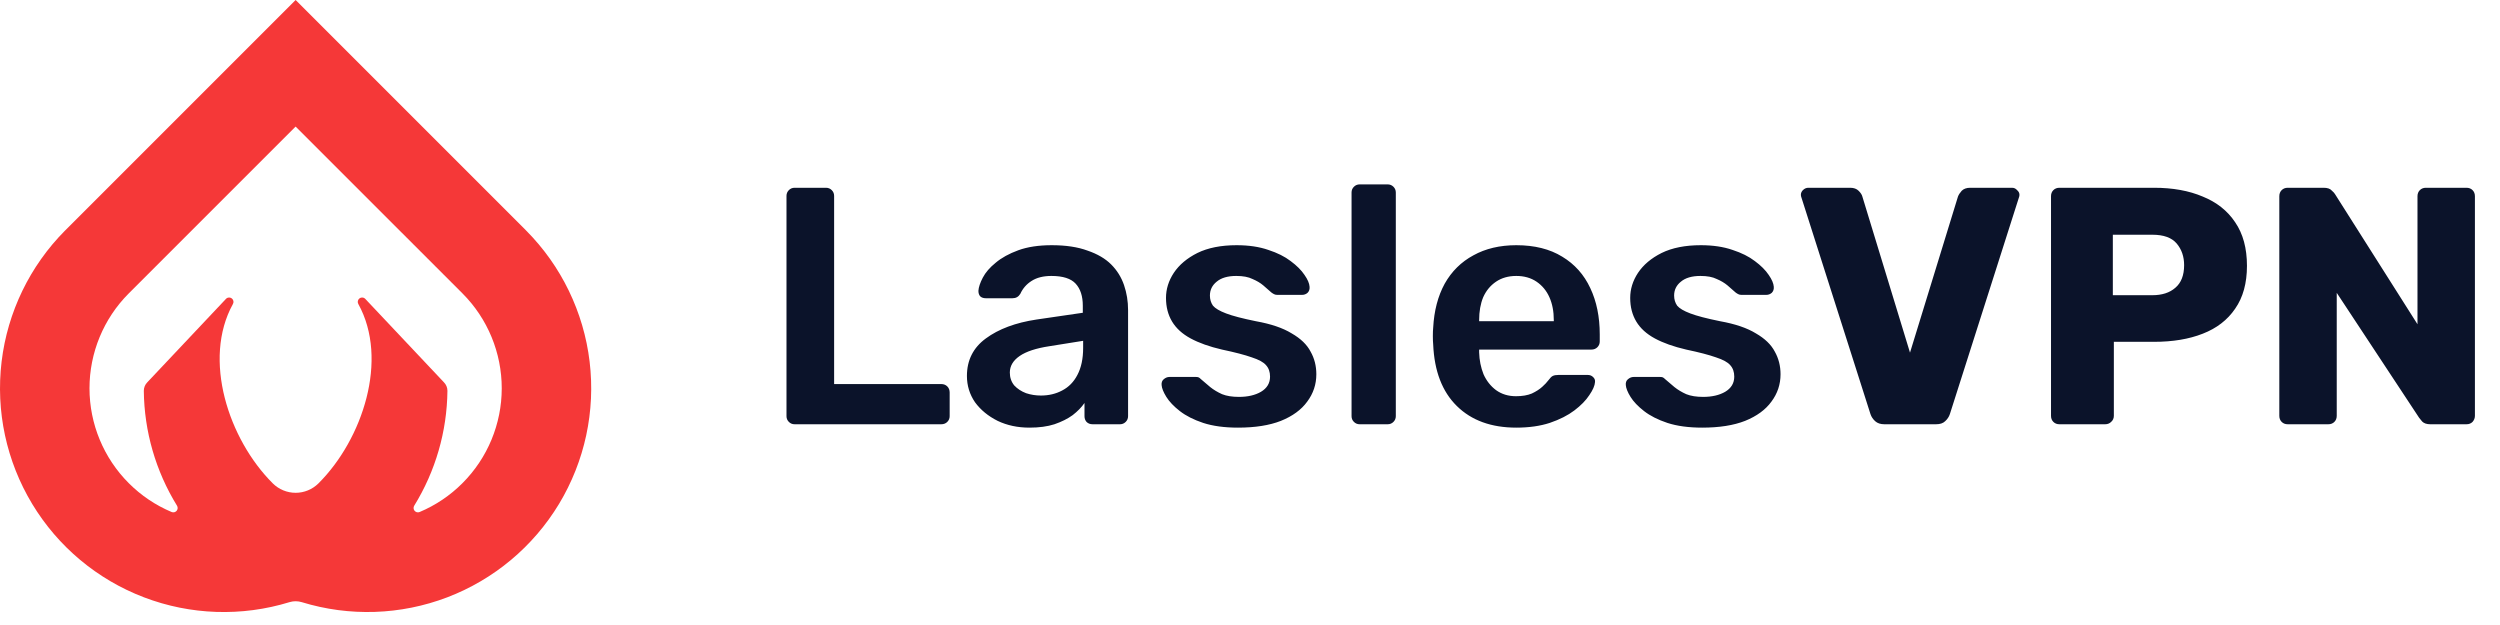
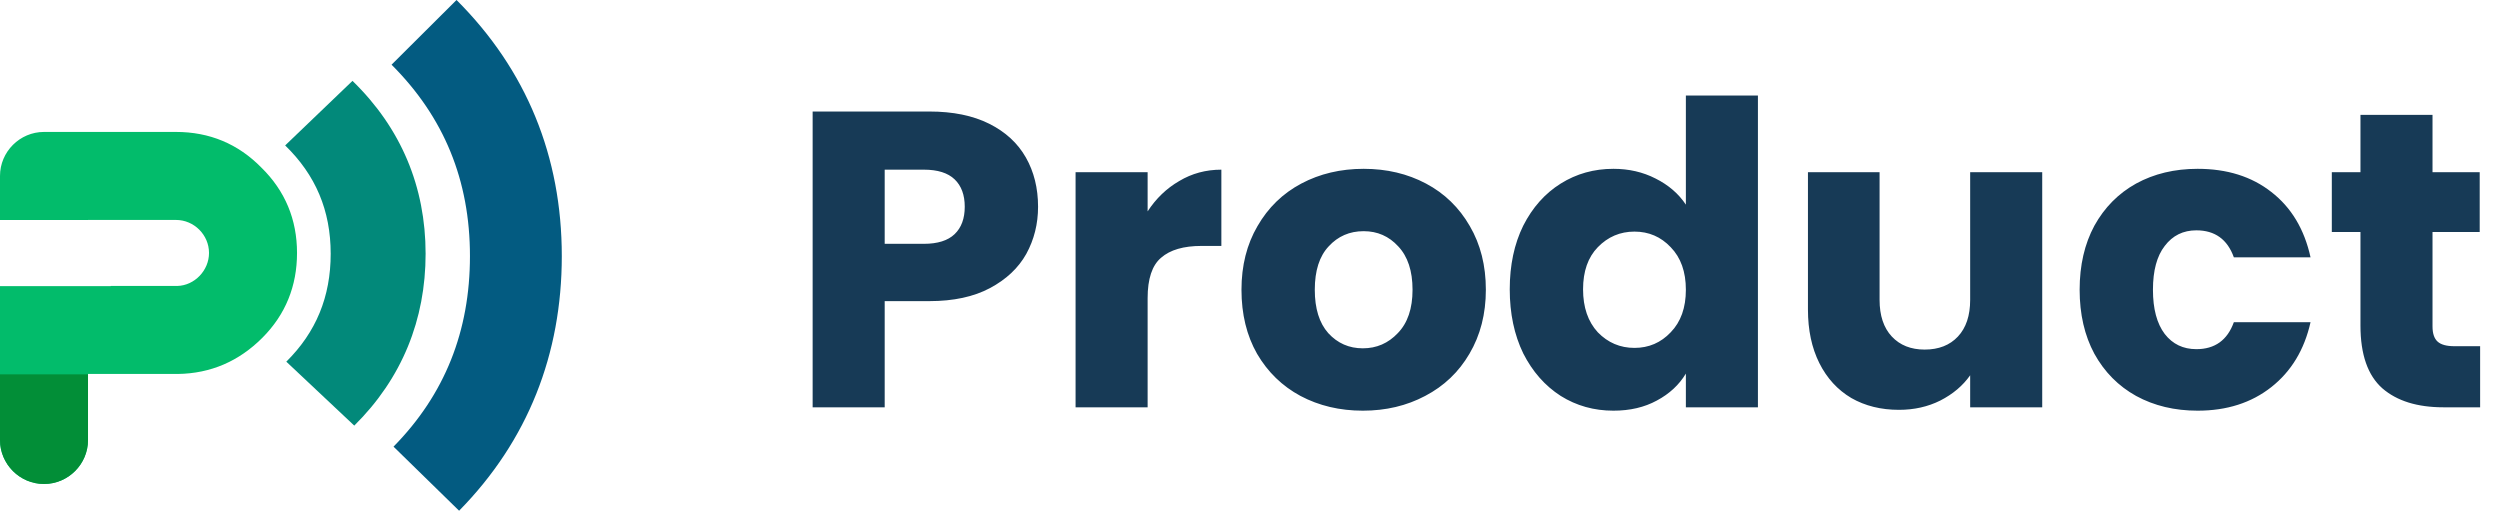
- <svg xmlns="http://www.w3.org/2000/svg" width="148" height="37" viewBox="0 0 148 37" fill="none">
-   <path d="M47.04 25.116C46.907 25.116 46.793 25.07 46.7 24.976C46.607 24.883 46.56 24.77 46.56 24.636V11.596C46.56 11.463 46.607 11.35 46.7 11.256C46.793 11.163 46.907 11.116 47.04 11.116H48.9C49.033 11.116 49.147 11.163 49.24 11.256C49.333 11.35 49.38 11.463 49.38 11.596V22.736H55.72C55.867 22.736 55.987 22.783 56.08 22.876C56.173 22.97 56.22 23.09 56.22 23.236V24.636C56.22 24.77 56.173 24.883 56.08 24.976C55.987 25.07 55.867 25.116 55.72 25.116H47.04ZM60.942 25.316C60.248 25.316 59.622 25.183 59.062 24.916C58.502 24.636 58.055 24.27 57.722 23.816C57.402 23.349 57.242 22.829 57.242 22.256C57.242 21.323 57.615 20.583 58.362 20.036C59.122 19.476 60.122 19.103 61.362 18.916L64.102 18.516V18.096C64.102 17.536 63.962 17.103 63.682 16.796C63.402 16.489 62.922 16.336 62.242 16.336C61.762 16.336 61.368 16.436 61.062 16.636C60.768 16.823 60.548 17.076 60.402 17.396C60.295 17.57 60.142 17.656 59.942 17.656H58.362C58.215 17.656 58.102 17.616 58.022 17.536C57.955 17.456 57.922 17.349 57.922 17.216C57.935 17.003 58.022 16.743 58.182 16.436C58.342 16.13 58.595 15.836 58.942 15.556C59.288 15.263 59.735 15.016 60.282 14.816C60.828 14.616 61.488 14.516 62.262 14.516C63.102 14.516 63.808 14.623 64.382 14.836C64.968 15.036 65.435 15.309 65.782 15.656C66.128 16.003 66.382 16.41 66.542 16.876C66.702 17.343 66.782 17.836 66.782 18.356V24.636C66.782 24.77 66.735 24.883 66.642 24.976C66.548 25.07 66.435 25.116 66.302 25.116H64.682C64.535 25.116 64.415 25.07 64.322 24.976C64.242 24.883 64.202 24.77 64.202 24.636V23.856C64.028 24.11 63.795 24.349 63.502 24.576C63.208 24.79 62.848 24.97 62.422 25.116C62.008 25.25 61.515 25.316 60.942 25.316ZM61.622 23.416C62.088 23.416 62.508 23.316 62.882 23.116C63.268 22.916 63.568 22.61 63.782 22.196C64.008 21.77 64.122 21.236 64.122 20.596V20.176L62.122 20.496C61.335 20.616 60.748 20.809 60.362 21.076C59.975 21.343 59.782 21.669 59.782 22.056C59.782 22.349 59.868 22.603 60.042 22.816C60.228 23.016 60.462 23.169 60.742 23.276C61.022 23.369 61.315 23.416 61.622 23.416ZM73.287 25.316C72.487 25.316 71.801 25.223 71.227 25.036C70.667 24.849 70.207 24.616 69.847 24.336C69.487 24.056 69.221 23.776 69.047 23.496C68.874 23.216 68.781 22.983 68.767 22.796C68.754 22.649 68.794 22.536 68.887 22.456C68.994 22.363 69.107 22.316 69.227 22.316H70.807C70.861 22.316 70.907 22.323 70.947 22.336C70.987 22.349 71.041 22.39 71.107 22.456C71.281 22.603 71.461 22.756 71.647 22.916C71.847 23.076 72.081 23.216 72.347 23.336C72.614 23.443 72.947 23.496 73.347 23.496C73.867 23.496 74.301 23.396 74.647 23.196C75.007 22.983 75.187 22.683 75.187 22.296C75.187 22.016 75.107 21.79 74.947 21.616C74.801 21.443 74.521 21.29 74.107 21.156C73.694 21.009 73.107 20.856 72.347 20.696C71.601 20.523 70.981 20.303 70.487 20.036C69.994 19.77 69.627 19.436 69.387 19.036C69.147 18.636 69.027 18.169 69.027 17.636C69.027 17.116 69.181 16.623 69.487 16.156C69.807 15.676 70.274 15.283 70.887 14.976C71.514 14.669 72.287 14.516 73.207 14.516C73.927 14.516 74.554 14.61 75.087 14.796C75.621 14.97 76.061 15.19 76.407 15.456C76.767 15.723 77.041 15.996 77.227 16.276C77.414 16.543 77.514 16.776 77.527 16.976C77.541 17.123 77.501 17.243 77.407 17.336C77.314 17.416 77.207 17.456 77.087 17.456H75.607C75.541 17.456 75.481 17.443 75.427 17.416C75.374 17.39 75.321 17.356 75.267 17.316C75.121 17.183 74.961 17.043 74.787 16.896C74.614 16.75 74.401 16.623 74.147 16.516C73.907 16.396 73.587 16.336 73.187 16.336C72.681 16.336 72.294 16.45 72.027 16.676C71.761 16.89 71.627 17.163 71.627 17.496C71.627 17.723 71.687 17.923 71.807 18.096C71.941 18.256 72.201 18.41 72.587 18.556C72.974 18.703 73.561 18.856 74.347 19.016C75.241 19.176 75.947 19.416 76.467 19.736C77.001 20.043 77.374 20.403 77.587 20.816C77.814 21.216 77.927 21.663 77.927 22.156C77.927 22.756 77.747 23.296 77.387 23.776C77.041 24.256 76.521 24.636 75.827 24.916C75.147 25.183 74.301 25.316 73.287 25.316ZM80.492 25.116C80.359 25.116 80.245 25.07 80.152 24.976C80.058 24.883 80.012 24.77 80.012 24.636V11.396C80.012 11.263 80.058 11.149 80.152 11.056C80.245 10.963 80.359 10.916 80.492 10.916H82.152C82.285 10.916 82.398 10.963 82.492 11.056C82.585 11.149 82.632 11.263 82.632 11.396V24.636C82.632 24.77 82.585 24.883 82.492 24.976C82.398 25.07 82.285 25.116 82.152 25.116H80.492ZM89.765 25.316C88.285 25.316 87.112 24.89 86.245 24.036C85.378 23.183 84.912 21.97 84.845 20.396C84.832 20.263 84.825 20.096 84.825 19.896C84.825 19.683 84.832 19.516 84.845 19.396C84.898 18.396 85.125 17.529 85.525 16.796C85.938 16.063 86.505 15.503 87.225 15.116C87.945 14.716 88.791 14.516 89.765 14.516C90.845 14.516 91.751 14.743 92.485 15.196C93.218 15.636 93.772 16.256 94.145 17.056C94.518 17.843 94.705 18.756 94.705 19.796V20.216C94.705 20.349 94.658 20.463 94.565 20.556C94.472 20.649 94.352 20.696 94.205 20.696H87.565C87.565 20.696 87.565 20.716 87.565 20.756C87.565 20.796 87.565 20.829 87.565 20.856C87.578 21.323 87.665 21.756 87.825 22.156C87.998 22.543 88.245 22.856 88.565 23.096C88.898 23.336 89.291 23.456 89.745 23.456C90.118 23.456 90.431 23.403 90.685 23.296C90.938 23.176 91.145 23.043 91.305 22.896C91.465 22.75 91.578 22.63 91.645 22.536C91.765 22.376 91.858 22.283 91.925 22.256C92.005 22.216 92.118 22.196 92.265 22.196H93.985C94.118 22.196 94.225 22.236 94.305 22.316C94.398 22.396 94.438 22.496 94.425 22.616C94.412 22.829 94.298 23.09 94.085 23.396C93.885 23.703 93.591 24.003 93.205 24.296C92.818 24.59 92.332 24.836 91.745 25.036C91.171 25.223 90.511 25.316 89.765 25.316ZM87.565 19.016H91.985V18.956C91.985 18.436 91.898 17.983 91.725 17.596C91.552 17.209 91.298 16.903 90.965 16.676C90.632 16.45 90.231 16.336 89.765 16.336C89.298 16.336 88.898 16.45 88.565 16.676C88.231 16.903 87.978 17.209 87.805 17.596C87.645 17.983 87.565 18.436 87.565 18.956V19.016ZM100.768 25.316C99.968 25.316 99.281 25.223 98.708 25.036C98.148 24.849 97.688 24.616 97.328 24.336C96.968 24.056 96.701 23.776 96.528 23.496C96.355 23.216 96.261 22.983 96.248 22.796C96.234 22.649 96.275 22.536 96.368 22.456C96.475 22.363 96.588 22.316 96.708 22.316H98.288C98.341 22.316 98.388 22.323 98.428 22.336C98.468 22.349 98.521 22.39 98.588 22.456C98.761 22.603 98.941 22.756 99.128 22.916C99.328 23.076 99.561 23.216 99.828 23.336C100.094 23.443 100.428 23.496 100.828 23.496C101.348 23.496 101.781 23.396 102.128 23.196C102.488 22.983 102.668 22.683 102.668 22.296C102.668 22.016 102.588 21.79 102.428 21.616C102.281 21.443 102.001 21.29 101.588 21.156C101.174 21.009 100.588 20.856 99.828 20.696C99.081 20.523 98.461 20.303 97.968 20.036C97.475 19.77 97.108 19.436 96.868 19.036C96.628 18.636 96.508 18.169 96.508 17.636C96.508 17.116 96.661 16.623 96.968 16.156C97.288 15.676 97.754 15.283 98.368 14.976C98.995 14.669 99.768 14.516 100.688 14.516C101.408 14.516 102.034 14.61 102.568 14.796C103.101 14.97 103.541 15.19 103.888 15.456C104.248 15.723 104.521 15.996 104.708 16.276C104.894 16.543 104.994 16.776 105.008 16.976C105.021 17.123 104.981 17.243 104.888 17.336C104.794 17.416 104.688 17.456 104.568 17.456H103.088C103.021 17.456 102.961 17.443 102.908 17.416C102.854 17.39 102.801 17.356 102.748 17.316C102.601 17.183 102.441 17.043 102.268 16.896C102.094 16.75 101.881 16.623 101.628 16.516C101.388 16.396 101.068 16.336 100.668 16.336C100.161 16.336 99.775 16.45 99.508 16.676C99.241 16.89 99.108 17.163 99.108 17.496C99.108 17.723 99.168 17.923 99.288 18.096C99.421 18.256 99.681 18.41 100.068 18.556C100.454 18.703 101.041 18.856 101.828 19.016C102.721 19.176 103.428 19.416 103.948 19.736C104.481 20.043 104.854 20.403 105.068 20.816C105.294 21.216 105.408 21.663 105.408 22.156C105.408 22.756 105.228 23.296 104.868 23.776C104.521 24.256 104.001 24.636 103.308 24.916C102.628 25.183 101.781 25.316 100.768 25.316ZM111.552 25.116C111.326 25.116 111.146 25.056 111.012 24.936C110.879 24.816 110.786 24.676 110.732 24.516L106.652 11.716C106.626 11.649 106.612 11.589 106.612 11.536C106.612 11.43 106.652 11.336 106.732 11.256C106.826 11.163 106.932 11.116 107.052 11.116H109.532C109.746 11.116 109.912 11.176 110.032 11.296C110.152 11.416 110.226 11.53 110.252 11.636L113.072 20.876L115.912 11.636C115.952 11.53 116.026 11.416 116.132 11.296C116.252 11.176 116.419 11.116 116.632 11.116H119.112C119.232 11.116 119.332 11.163 119.412 11.256C119.506 11.336 119.552 11.43 119.552 11.536C119.552 11.589 119.539 11.649 119.512 11.716L115.432 24.516C115.379 24.676 115.286 24.816 115.152 24.936C115.032 25.056 114.852 25.116 114.612 25.116H111.552ZM121.92 25.116C121.773 25.116 121.653 25.07 121.56 24.976C121.466 24.883 121.42 24.763 121.42 24.616V11.616C121.42 11.47 121.466 11.35 121.56 11.256C121.653 11.163 121.773 11.116 121.92 11.116H127.52C128.626 11.116 129.586 11.29 130.4 11.636C131.226 11.97 131.866 12.476 132.32 13.156C132.786 13.836 133.02 14.696 133.02 15.736C133.02 16.763 132.786 17.61 132.32 18.276C131.866 18.943 131.226 19.436 130.4 19.756C129.586 20.076 128.626 20.236 127.52 20.236H125.14V24.616C125.14 24.763 125.086 24.883 124.98 24.976C124.886 25.07 124.766 25.116 124.62 25.116H121.92ZM125.08 17.476H127.42C127.993 17.476 128.446 17.329 128.78 17.036C129.126 16.743 129.3 16.296 129.3 15.696C129.3 15.19 129.153 14.763 128.86 14.416C128.566 14.069 128.086 13.896 127.42 13.896H125.08V17.476ZM135.435 25.116C135.288 25.116 135.168 25.07 135.075 24.976C134.982 24.883 134.935 24.763 134.935 24.616V11.616C134.935 11.47 134.982 11.35 135.075 11.256C135.168 11.163 135.288 11.116 135.435 11.116H137.555C137.782 11.116 137.942 11.169 138.035 11.276C138.142 11.37 138.208 11.443 138.235 11.496L143.115 19.196V11.616C143.115 11.47 143.162 11.35 143.255 11.256C143.348 11.163 143.468 11.116 143.615 11.116H146.015C146.162 11.116 146.282 11.163 146.375 11.256C146.468 11.35 146.515 11.47 146.515 11.616V24.616C146.515 24.75 146.468 24.869 146.375 24.976C146.282 25.07 146.162 25.116 146.015 25.116H143.875C143.662 25.116 143.502 25.063 143.395 24.956C143.302 24.849 143.242 24.776 143.215 24.736L138.335 17.336V24.616C138.335 24.763 138.288 24.883 138.195 24.976C138.102 25.07 137.982 25.116 137.835 25.116H135.435Z" fill="#0B132A" />
-   <path d="M31.147 13.648L31.125 13.626C31.124 13.625 31.122 13.623 31.122 13.621L17.501 0L3.88 13.621C3.878 13.623 3.876 13.626 3.876 13.626L3.853 13.647C1.771 15.742 0.448 18.473 0.095 21.405C-0.258 24.338 0.38 27.304 1.906 29.833C3.433 32.362 5.761 34.308 8.521 35.361C11.28 36.415 14.313 36.516 17.136 35.648C17.373 35.575 17.628 35.575 17.865 35.648C20.688 36.515 23.721 36.414 26.48 35.361C29.239 34.307 31.567 32.361 33.094 29.833C34.62 27.304 35.258 24.338 34.905 21.405C34.553 18.473 33.23 15.742 31.147 13.648ZM8.723 22.63C8.657 22.696 8.604 22.775 8.568 22.861C8.533 22.948 8.514 23.041 8.514 23.135C8.538 25.539 9.218 27.89 10.479 29.937C10.508 29.983 10.521 30.038 10.517 30.092C10.513 30.146 10.492 30.198 10.457 30.24C10.421 30.282 10.374 30.311 10.321 30.324C10.268 30.337 10.212 30.333 10.162 30.312C9.213 29.913 8.352 29.334 7.625 28.605C6.136 27.116 5.299 25.097 5.298 22.991C5.297 20.886 6.131 18.865 7.618 17.374L17.501 7.493L27.383 17.374C28.87 18.865 29.704 20.885 29.703 22.991C29.702 25.097 28.865 27.116 27.376 28.605C26.649 29.334 25.788 29.913 24.84 30.312C24.789 30.333 24.733 30.337 24.68 30.324C24.627 30.311 24.58 30.281 24.544 30.24C24.509 30.198 24.488 30.146 24.484 30.092C24.48 30.038 24.493 29.983 24.522 29.937C25.784 27.89 26.463 25.539 26.488 23.135C26.488 23.041 26.469 22.948 26.433 22.861C26.397 22.775 26.344 22.696 26.278 22.63L21.604 17.672C21.557 17.633 21.498 17.612 21.438 17.612C21.377 17.612 21.319 17.633 21.272 17.672C21.226 17.71 21.194 17.764 21.183 17.824C21.172 17.884 21.183 17.945 21.213 17.998C23.028 21.283 21.467 26.002 18.864 28.605L18.85 28.619C18.491 28.974 18.006 29.174 17.5 29.174C16.995 29.173 16.51 28.974 16.151 28.618L16.138 28.605C13.534 26.002 11.974 21.284 13.789 17.998C13.819 17.946 13.83 17.884 13.819 17.825C13.808 17.765 13.776 17.711 13.73 17.672C13.683 17.634 13.625 17.612 13.564 17.612C13.504 17.612 13.445 17.634 13.398 17.672L8.723 22.63Z" fill="#F53838" />
+ <svg xmlns="http://www.w3.org/2000/svg" width="178" height="37" viewBox="0 0 178 37" fill="none">
+   <path d="M73.91 14.72C73.91 15.94 73.63 17.06 73.07 18.08C72.51 19.08 71.65 19.89 70.49 20.51C69.33 21.13 67.89 21.44 66.17 21.44H62.99V29H57.86V7.94H66.17C67.85 7.94 69.27 8.23 70.43 8.81C71.59 9.39 72.46 10.19 73.04 11.21C73.62 12.23 73.91 13.4 73.91 14.72ZM65.78 17.36C66.76 17.36 67.49 17.13 67.97 16.67C68.45 16.21 68.69 15.56 68.69 14.72C68.69 13.88 68.45 13.23 67.97 12.77C67.49 12.31 66.76 12.08 65.78 12.08H62.99V17.36H65.78ZM81.711 15.05C82.311 14.13 83.061 13.41 83.961 12.89C84.861 12.35 85.861 12.08 86.961 12.08V17.51H85.551C84.271 17.51 83.311 17.79 82.671 18.35C82.031 18.89 81.711 19.85 81.711 21.23V29H76.581V12.26H81.711V15.05ZM97.033 29.24C95.393 29.24 93.913 28.89 92.593 28.19C91.293 27.49 90.263 26.49 89.503 25.19C88.763 23.89 88.393 22.37 88.393 20.63C88.393 18.91 88.773 17.4 89.533 16.1C90.293 14.78 91.333 13.77 92.653 13.07C93.973 12.37 95.453 12.02 97.093 12.02C98.733 12.02 100.213 12.37 101.533 13.07C102.853 13.77 103.893 14.78 104.653 16.1C105.413 17.4 105.793 18.91 105.793 20.63C105.793 22.35 105.403 23.87 104.623 25.19C103.863 26.49 102.813 27.49 101.473 28.19C100.153 28.89 98.673 29.24 97.033 29.24ZM97.033 24.8C98.013 24.8 98.843 24.44 99.523 23.72C100.223 23 100.573 21.97 100.573 20.63C100.573 19.29 100.233 18.26 99.553 17.54C98.893 16.82 98.073 16.46 97.093 16.46C96.093 16.46 95.263 16.82 94.603 17.54C93.943 18.24 93.613 19.27 93.613 20.63C93.613 21.97 93.933 23 94.573 23.72C95.233 24.44 96.053 24.8 97.033 24.8ZM107.494 20.6C107.494 18.88 107.814 17.37 108.454 16.07C109.114 14.77 110.004 13.77 111.124 13.07C112.244 12.37 113.494 12.02 114.874 12.02C115.974 12.02 116.974 12.25 117.874 12.71C118.794 13.17 119.514 13.79 120.034 14.57V6.8H125.164V29H120.034V26.6C119.554 27.4 118.864 28.04 117.964 28.52C117.084 29 116.054 29.24 114.874 29.24C113.494 29.24 112.244 28.89 111.124 28.19C110.004 27.47 109.114 26.46 108.454 25.16C107.814 23.84 107.494 22.32 107.494 20.6ZM120.034 20.63C120.034 19.35 119.674 18.34 118.954 17.6C118.254 16.86 117.394 16.49 116.374 16.49C115.354 16.49 114.484 16.86 113.764 17.6C113.064 18.32 112.714 19.32 112.714 20.6C112.714 21.88 113.064 22.9 113.764 23.66C114.484 24.4 115.354 24.77 116.374 24.77C117.394 24.77 118.254 24.4 118.954 23.66C119.674 22.92 120.034 21.91 120.034 20.63ZM145.406 12.26V29H140.276V26.72C139.756 27.46 139.046 28.06 138.146 28.52C137.266 28.96 136.286 29.18 135.206 29.18C133.926 29.18 132.796 28.9 131.816 28.34C130.836 27.76 130.076 26.93 129.536 25.85C128.996 24.77 128.726 23.5 128.726 22.04V12.26H133.826V21.35C133.826 22.47 134.116 23.34 134.696 23.96C135.276 24.58 136.056 24.89 137.036 24.89C138.036 24.89 138.826 24.58 139.406 23.96C139.986 23.34 140.276 22.47 140.276 21.35V12.26H145.406ZM148.07 20.63C148.07 18.89 148.42 17.37 149.12 16.07C149.84 14.77 150.83 13.77 152.09 13.07C153.37 12.37 154.83 12.02 156.47 12.02C158.57 12.02 160.32 12.57 161.72 13.67C163.14 14.77 164.07 16.32 164.51 18.32H159.05C158.59 17.04 157.7 16.4 156.38 16.4C155.44 16.4 154.69 16.77 154.13 17.51C153.57 18.23 153.29 19.27 153.29 20.63C153.29 21.99 153.57 23.04 154.13 23.78C154.69 24.5 155.44 24.86 156.38 24.86C157.7 24.86 158.59 24.22 159.05 22.94H164.51C164.07 24.9 163.14 26.44 161.72 27.56C160.3 28.68 158.55 29.24 156.47 29.24C154.83 29.24 153.37 28.89 152.09 28.19C150.83 27.49 149.84 26.49 149.12 25.19C148.42 23.89 148.07 22.37 148.07 20.63ZM176.585 24.65V29H173.975C172.115 29 170.665 28.55 169.625 27.65C168.585 26.73 168.065 25.24 168.065 23.18V16.52H166.025V12.26H168.065V8.18H173.195V12.26H176.555V16.52H173.195V23.24C173.195 23.74 173.315 24.1 173.555 24.32C173.795 24.54 174.195 24.65 174.755 24.65H176.585Z" fill="#173A56" />
+   <path fill-rule="evenodd" clip-rule="evenodd" d="M3.133 34.459C1.41 34.459 1.6082e-07 33.049 1.49105e-07 31.326L7.46349e-08 20.372L7.886 20.372L7.886 20.36L12.626 20.36C13.848 20.328 14.882 19.263 14.882 18.01C14.882 16.725 13.817 15.66 12.532 15.66L6.266 15.66L6.266 15.662L4.26148e-08 15.662L2.13005e-08 12.527C9.58517e-09 10.804 1.41 9.394 3.133 9.394L12.532 9.394C14.913 9.394 16.95 10.24 18.61 11.932C20.302 13.592 21.148 15.629 21.148 18.01C21.148 20.36 20.334 22.396 18.673 24.057C17.013 25.717 15.007 26.595 12.658 26.626L6.266 26.626L6.266 31.326C6.266 33.049 4.856 34.459 3.133 34.459Z" fill="#02BC6B" />
+   <path fill-rule="evenodd" clip-rule="evenodd" d="M25.097 5.758C28.559 9.12 30.303 13.307 30.303 18.067C30.303 22.747 28.632 26.931 25.224 30.303L20.385 25.751C22.505 23.653 23.545 21.128 23.545 18.067C23.545 14.983 22.473 12.462 20.303 10.354L25.097 5.758Z" fill="#02897A" />
+   <path fill-rule="evenodd" clip-rule="evenodd" d="M32.505 -3.14562e-08C37.491 4.978 40 11.15 40 18.234C40 25.207 37.592 31.375 32.688 36.364L28.019 31.801C31.672 28.085 33.461 23.578 33.461 18.234C33.461 12.836 31.611 8.333 27.879 4.606L32.505 -3.14562e-08Z" fill="#035B81" />
+   <path fill-rule="evenodd" clip-rule="evenodd" d="M-1.14326e-05 26.652L6.266 26.652L6.266 31.326C6.266 33.049 4.856 34.459 3.133 34.459C1.41 34.459 -1.13891e-05 33.049 -1.14009e-05 31.326L-1.14326e-05 26.652Z" fill="#028E37" />
</svg>
